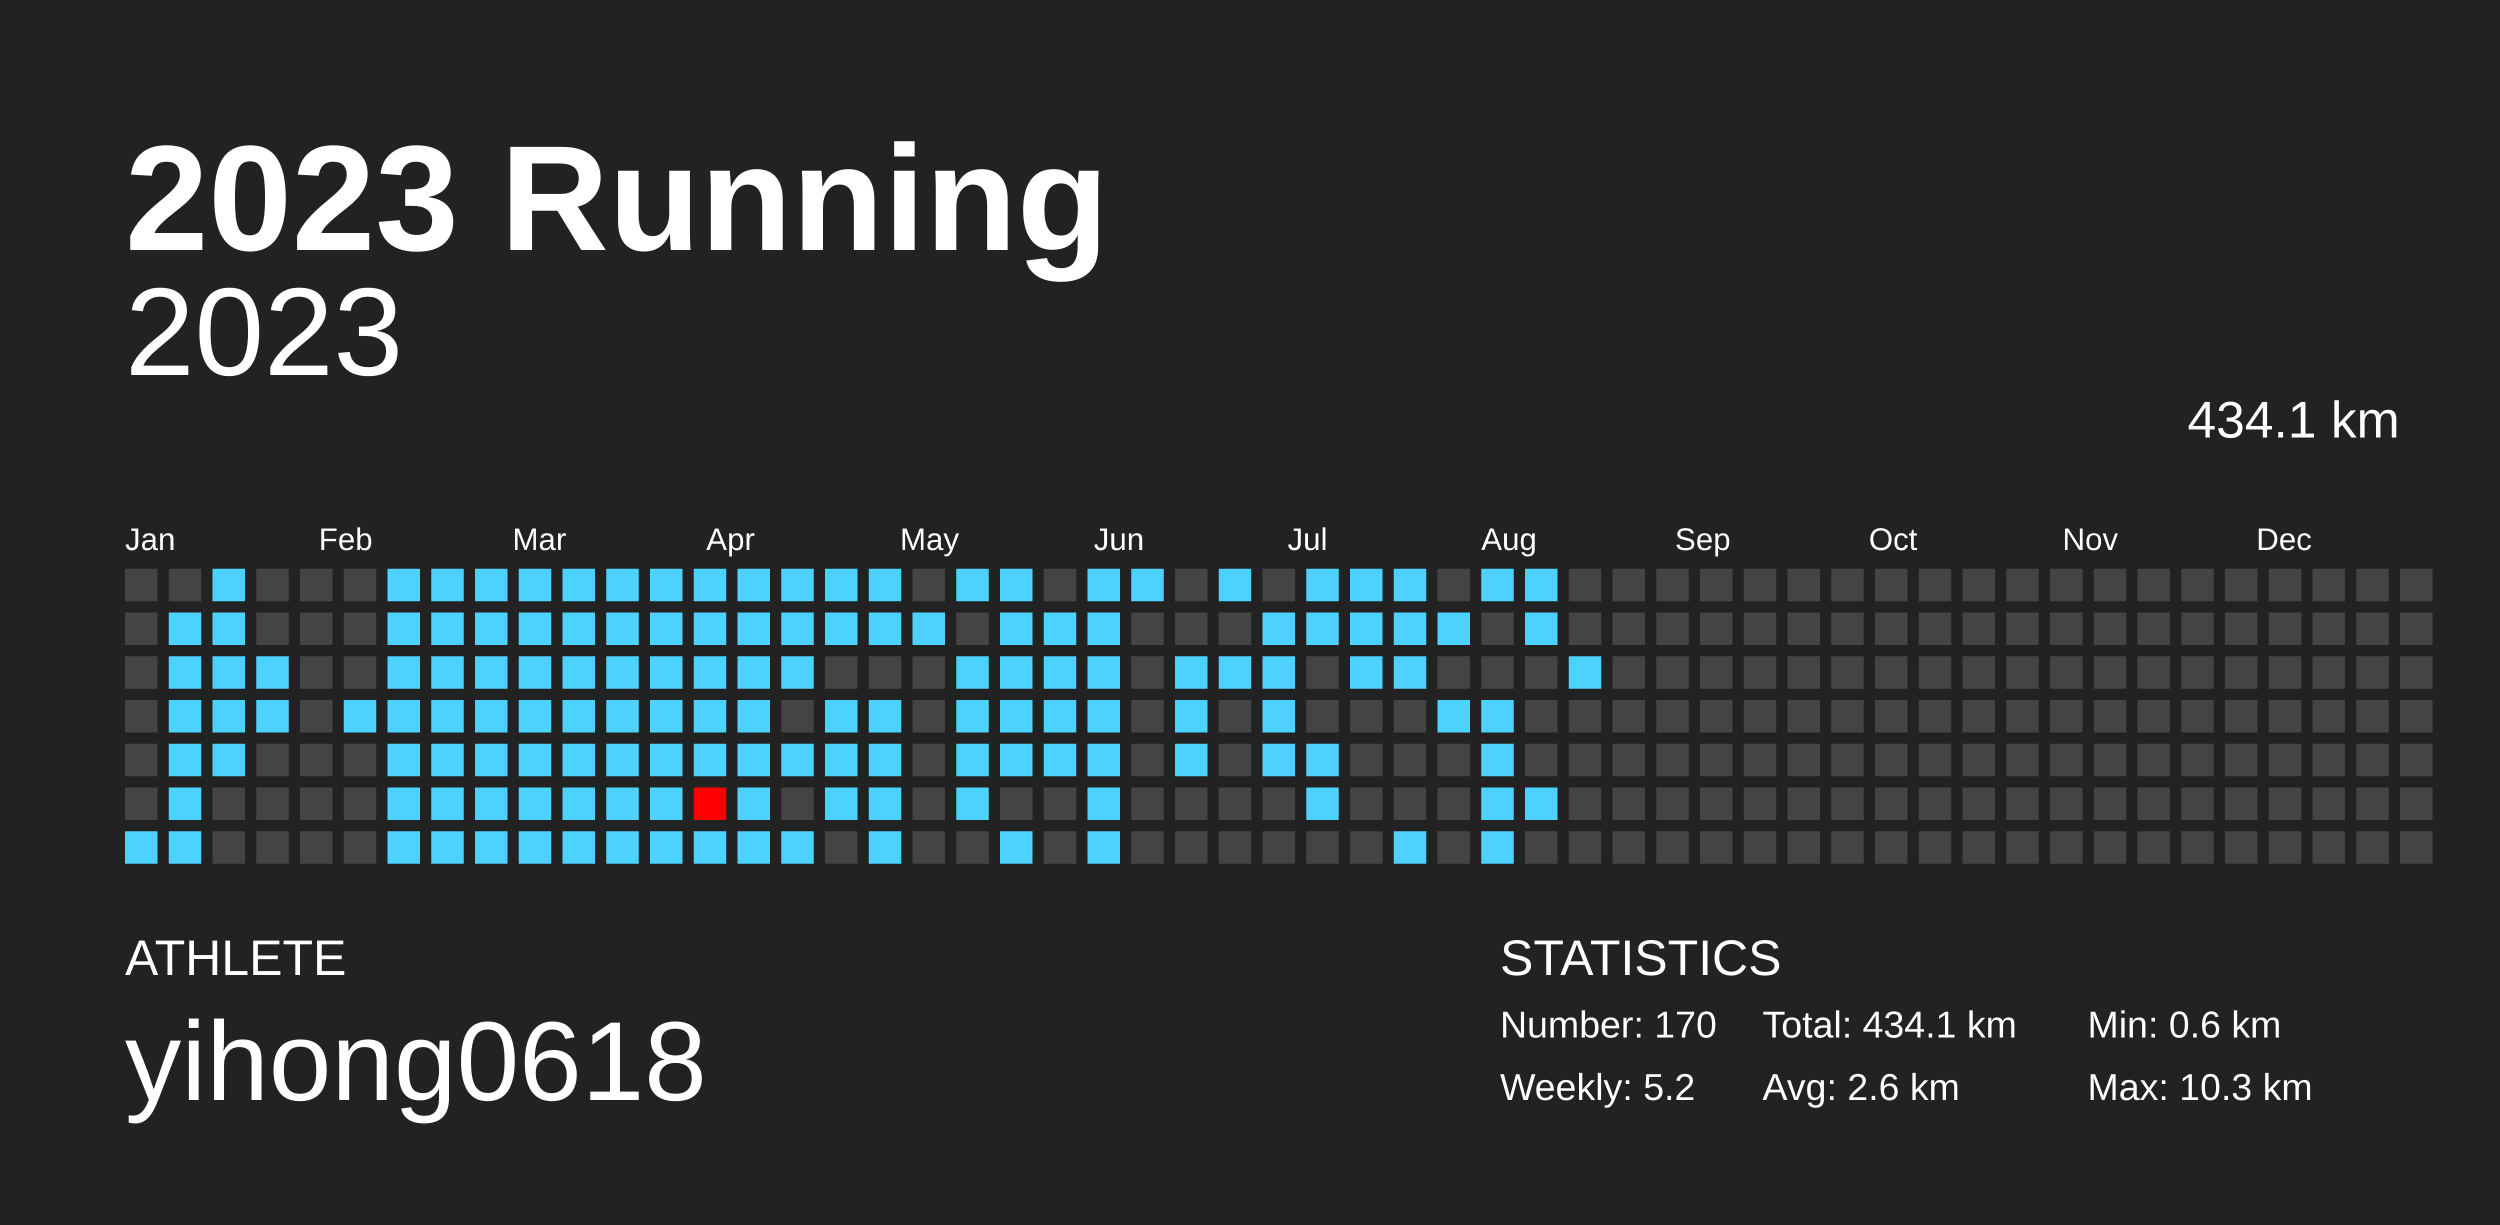
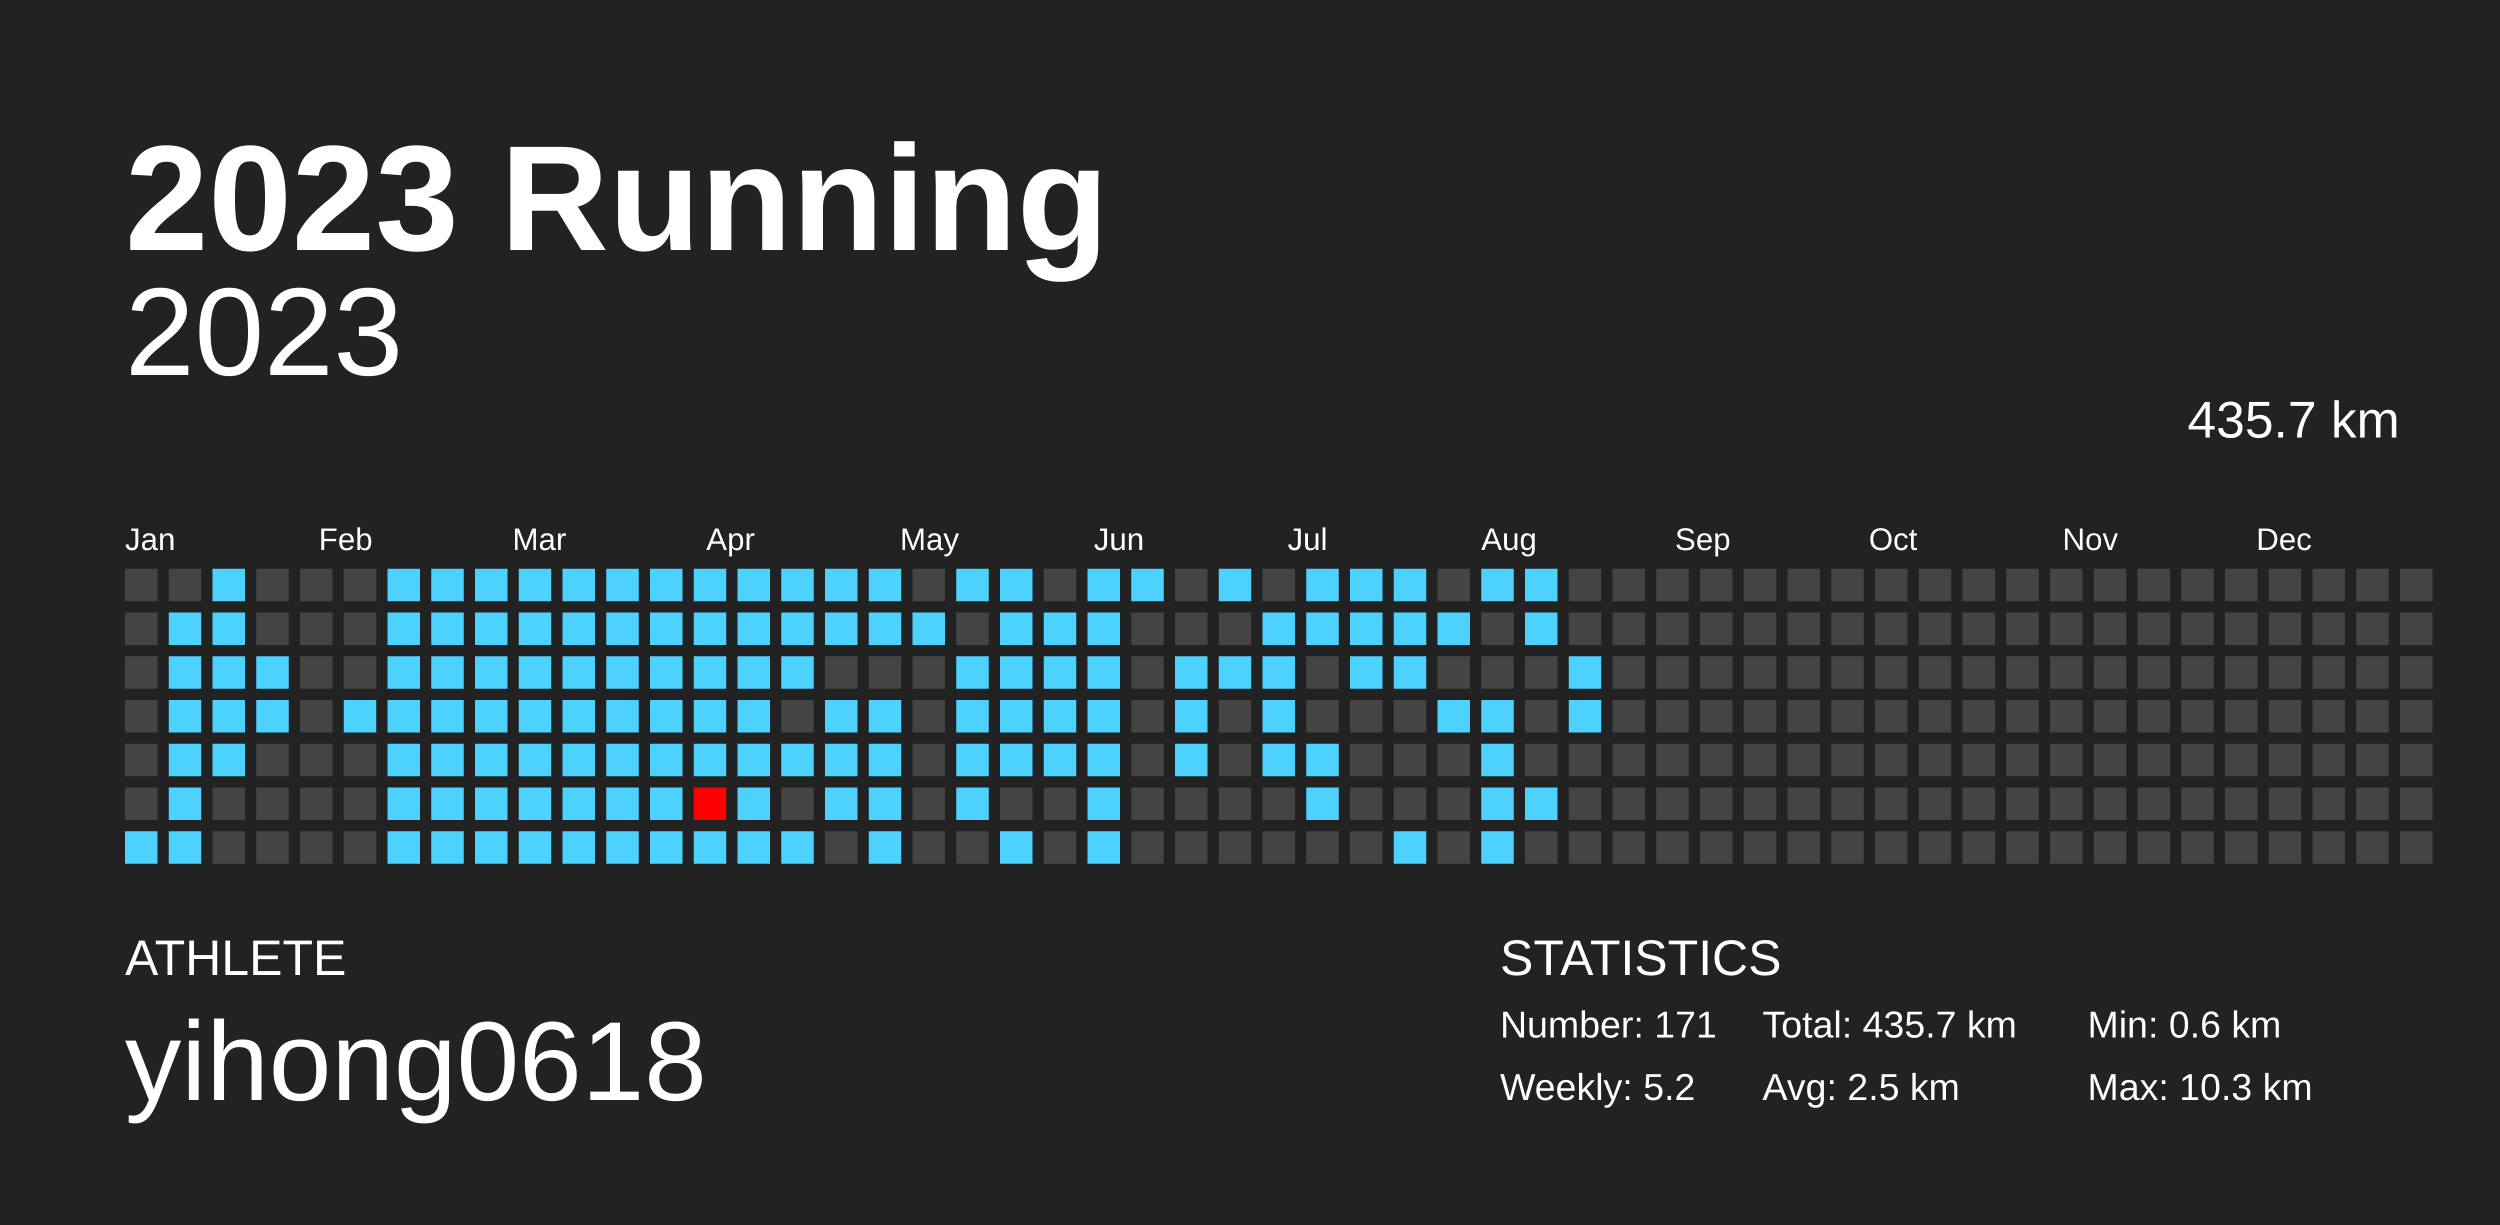
<svg xmlns="http://www.w3.org/2000/svg" baseProfile="full" height="98mm" version="1.1" viewBox="0,0,200,98" width="200mm">
  <defs />
  <rect fill="#222222" height="98" width="200" x="0" y="0" />
  <text fill="#FFFFFF" style="font-size:12px; font-family:Arial; font-weight:bold;" x="10" y="20">2023 Running</text>
  <text fill="#FFFFFF" style="font-size:4px; font-family:Arial" x="10" y="78">ATHLETE</text>
  <text fill="#FFFFFF" style="font-size:9px; font-family:Arial" x="10" y="88">yihong0618</text>
  <text fill="#FFFFFF" style="font-size:4px; font-family:Arial" x="120" y="78">STATISTICS</text>
-   <text fill="#FFFFFF" style="font-size:3px; font-family:Arial" x="120" y="83">Number: 170</text>
+   <text fill="#FFFFFF" style="font-size:3px; font-family:Arial" x="120" y="83">Number: 171</text>
  <text fill="#FFFFFF" style="font-size:3px; font-family:Arial" x="120" y="88">Weekly: 5.2</text>
-   <text fill="#FFFFFF" style="font-size:3px; font-family:Arial" x="141" y="83">Total: 434.1 km</text>
-   <text fill="#FFFFFF" style="font-size:3px; font-family:Arial" x="141" y="88">Avg: 2.6 km</text>
+   <text fill="#FFFFFF" style="font-size:3px; font-family:Arial" x="141" y="83">Total: 435.7 km</text>
+   <text fill="#FFFFFF" style="font-size:3px; font-family:Arial" x="141" y="88">Avg: 2.5 km</text>
  <text fill="#FFFFFF" style="font-size:3px; font-family:Arial" x="167" y="83">Min: 0.6 km</text>
  <text fill="#FFFFFF" style="font-size:3px; font-family:Arial" x="167" y="88">Max: 10.3 km</text>
  <text alignment-baseline="hanging" fill="#FFFFFF" style="font-size:10.0px; font-family:Arial;" x="10" y="30">2023</text>
-   <text alignment-baseline="hanging" fill="#FFFFFF" style="font-size:4.125px; font-family:Arial;" x="175" y="35">434.1 km</text>
+   <text alignment-baseline="hanging" fill="#FFFFFF" style="font-size:4.125px; font-family:Arial;" x="175" y="35">435.7 km</text>
  <text fill="#FFFFFF" style="font-size:2.5px; font-family:Arial" x="10.0" y="44">Jan</text>
  <text fill="#FFFFFF" style="font-size:2.5px; font-family:Arial" x="25.5" y="44">Feb</text>
  <text fill="#FFFFFF" style="font-size:2.5px; font-family:Arial" x="41.0" y="44">Mar</text>
  <text fill="#FFFFFF" style="font-size:2.5px; font-family:Arial" x="56.5" y="44">Apr</text>
  <text fill="#FFFFFF" style="font-size:2.5px; font-family:Arial" x="72.0" y="44">May</text>
  <text fill="#FFFFFF" style="font-size:2.5px; font-family:Arial" x="87.5" y="44">Jun</text>
  <text fill="#FFFFFF" style="font-size:2.5px; font-family:Arial" x="103.0" y="44">Jul</text>
  <text fill="#FFFFFF" style="font-size:2.5px; font-family:Arial" x="118.5" y="44">Aug</text>
  <text fill="#FFFFFF" style="font-size:2.5px; font-family:Arial" x="134.0" y="44">Sep</text>
  <text fill="#FFFFFF" style="font-size:2.5px; font-family:Arial" x="149.5" y="44">Oct</text>
  <text fill="#FFFFFF" style="font-size:2.5px; font-family:Arial" x="165.0" y="44">Nov</text>
  <text fill="#FFFFFF" style="font-size:2.5px; font-family:Arial" x="180.5" y="44">Dec</text>
  <rect fill="#444444" height="2.6" width="2.6" x="10.0" y="45.5" />
  <rect fill="#444444" height="2.6" width="2.6" x="10.0" y="49.0" />
  <rect fill="#444444" height="2.6" width="2.6" x="10.0" y="52.5" />
  <rect fill="#444444" height="2.6" width="2.6" x="10.0" y="56.0" />
  <rect fill="#444444" height="2.6" width="2.6" x="10.0" y="59.5" />
  <rect fill="#444444" height="2.6" width="2.6" x="10.0" y="63.0" />
  <rect fill="#4dd2ff" height="2.6" width="2.6" x="10.0" y="66.5" />
  <rect fill="#444444" height="2.6" width="2.6" x="13.5" y="45.5" />
  <rect fill="#4dd2ff" height="2.6" width="2.6" x="13.5" y="49.0" />
  <rect fill="#4dd2ff" height="2.6" width="2.6" x="13.5" y="52.5" />
  <rect fill="#4dd2ff" height="2.6" width="2.6" x="13.5" y="56.0" />
  <rect fill="#4dd2ff" height="2.6" width="2.6" x="13.5" y="59.5" />
  <rect fill="#4dd2ff" height="2.6" width="2.6" x="13.5" y="63.0" />
  <rect fill="#4dd2ff" height="2.6" width="2.6" x="13.5" y="66.5" />
  <rect fill="#4dd2ff" height="2.6" width="2.6" x="17.0" y="45.5" />
  <rect fill="#4dd2ff" height="2.6" width="2.6" x="17.0" y="49.0" />
  <rect fill="#4dd2ff" height="2.6" width="2.6" x="17.0" y="52.5" />
  <rect fill="#4dd2ff" height="2.6" width="2.6" x="17.0" y="56.0" />
  <rect fill="#4dd2ff" height="2.6" width="2.6" x="17.0" y="59.5" />
  <rect fill="#444444" height="2.6" width="2.6" x="17.0" y="63.0" />
  <rect fill="#444444" height="2.6" width="2.6" x="17.0" y="66.5" />
  <rect fill="#444444" height="2.6" width="2.6" x="20.5" y="45.5" />
  <rect fill="#444444" height="2.6" width="2.6" x="20.5" y="49.0" />
  <rect fill="#4dd2ff" height="2.6" width="2.6" x="20.5" y="52.5" />
  <rect fill="#4dd2ff" height="2.6" width="2.6" x="20.5" y="56.0" />
  <rect fill="#444444" height="2.6" width="2.6" x="20.5" y="59.5" />
  <rect fill="#444444" height="2.6" width="2.6" x="20.5" y="63.0" />
  <rect fill="#444444" height="2.6" width="2.6" x="20.5" y="66.5" />
  <rect fill="#444444" height="2.6" width="2.6" x="24.0" y="45.5" />
  <rect fill="#444444" height="2.6" width="2.6" x="24.0" y="49.0" />
  <rect fill="#444444" height="2.6" width="2.6" x="24.0" y="52.5" />
  <rect fill="#444444" height="2.6" width="2.6" x="24.0" y="56.0" />
  <rect fill="#444444" height="2.6" width="2.6" x="24.0" y="59.5" />
  <rect fill="#444444" height="2.6" width="2.6" x="24.0" y="63.0" />
  <rect fill="#444444" height="2.6" width="2.6" x="24.0" y="66.5" />
  <rect fill="#444444" height="2.6" width="2.6" x="27.5" y="45.5" />
  <rect fill="#444444" height="2.6" width="2.6" x="27.5" y="49.0" />
  <rect fill="#444444" height="2.6" width="2.6" x="27.5" y="52.5" />
  <rect fill="#4dd2ff" height="2.6" width="2.6" x="27.5" y="56.0" />
  <rect fill="#444444" height="2.6" width="2.6" x="27.5" y="59.5" />
  <rect fill="#444444" height="2.6" width="2.6" x="27.5" y="63.0" />
  <rect fill="#444444" height="2.6" width="2.6" x="27.5" y="66.5" />
  <rect fill="#4dd2ff" height="2.6" width="2.6" x="31.0" y="45.5" />
  <rect fill="#4dd2ff" height="2.6" width="2.6" x="31.0" y="49.0" />
  <rect fill="#4dd2ff" height="2.6" width="2.6" x="31.0" y="52.5" />
  <rect fill="#4dd2ff" height="2.6" width="2.6" x="31.0" y="56.0" />
  <rect fill="#4dd2ff" height="2.6" width="2.6" x="31.0" y="59.5" />
  <rect fill="#4dd2ff" height="2.6" width="2.6" x="31.0" y="63.0" />
  <rect fill="#4dd2ff" height="2.6" width="2.6" x="31.0" y="66.5" />
  <rect fill="#4dd2ff" height="2.6" width="2.6" x="34.5" y="45.5" />
  <rect fill="#4dd2ff" height="2.6" width="2.6" x="34.5" y="49.0" />
  <rect fill="#4dd2ff" height="2.6" width="2.6" x="34.5" y="52.5" />
  <rect fill="#4dd2ff" height="2.6" width="2.6" x="34.5" y="56.0" />
  <rect fill="#4dd2ff" height="2.6" width="2.6" x="34.5" y="59.5" />
  <rect fill="#4dd2ff" height="2.6" width="2.6" x="34.5" y="63.0" />
  <rect fill="#4dd2ff" height="2.6" width="2.6" x="34.5" y="66.5" />
  <rect fill="#4dd2ff" height="2.6" width="2.6" x="38.0" y="45.5" />
  <rect fill="#4dd2ff" height="2.6" width="2.6" x="38.0" y="49.0" />
  <rect fill="#4dd2ff" height="2.6" width="2.6" x="38.0" y="52.5" />
  <rect fill="#4dd2ff" height="2.6" width="2.6" x="38.0" y="56.0" />
  <rect fill="#4dd2ff" height="2.6" width="2.6" x="38.0" y="59.5" />
  <rect fill="#4dd2ff" height="2.6" width="2.6" x="38.0" y="63.0" />
  <rect fill="#4dd2ff" height="2.6" width="2.6" x="38.0" y="66.5" />
  <rect fill="#4dd2ff" height="2.6" width="2.6" x="41.5" y="45.5" />
  <rect fill="#4dd2ff" height="2.6" width="2.6" x="41.5" y="49.0" />
  <rect fill="#4dd2ff" height="2.6" width="2.6" x="41.5" y="52.5" />
  <rect fill="#4dd2ff" height="2.6" width="2.6" x="41.5" y="56.0" />
  <rect fill="#4dd2ff" height="2.6" width="2.6" x="41.5" y="59.5" />
  <rect fill="#4dd2ff" height="2.6" width="2.6" x="41.5" y="63.0" />
  <rect fill="#4dd2ff" height="2.6" width="2.6" x="41.5" y="66.5" />
  <rect fill="#4dd2ff" height="2.6" width="2.6" x="45.0" y="45.5" />
  <rect fill="#4dd2ff" height="2.6" width="2.6" x="45.0" y="49.0" />
  <rect fill="#4dd2ff" height="2.6" width="2.6" x="45.0" y="52.5" />
  <rect fill="#4dd2ff" height="2.6" width="2.6" x="45.0" y="56.0" />
  <rect fill="#4dd2ff" height="2.6" width="2.6" x="45.0" y="59.5" />
  <rect fill="#4dd2ff" height="2.6" width="2.6" x="45.0" y="63.0" />
  <rect fill="#4dd2ff" height="2.6" width="2.6" x="45.0" y="66.5" />
  <rect fill="#4dd2ff" height="2.6" width="2.6" x="48.5" y="45.5" />
  <rect fill="#4dd2ff" height="2.6" width="2.6" x="48.5" y="49.0" />
  <rect fill="#4dd2ff" height="2.6" width="2.6" x="48.5" y="52.5" />
  <rect fill="#4dd2ff" height="2.6" width="2.6" x="48.5" y="56.0" />
  <rect fill="#4dd2ff" height="2.6" width="2.6" x="48.5" y="59.5" />
  <rect fill="#4dd2ff" height="2.6" width="2.6" x="48.5" y="63.0" />
  <rect fill="#4dd2ff" height="2.6" width="2.6" x="48.5" y="66.5" />
  <rect fill="#4dd2ff" height="2.6" width="2.6" x="52.0" y="45.5" />
  <rect fill="#4dd2ff" height="2.6" width="2.6" x="52.0" y="49.0" />
  <rect fill="#4dd2ff" height="2.6" width="2.6" x="52.0" y="52.5" />
  <rect fill="#4dd2ff" height="2.6" width="2.6" x="52.0" y="56.0" />
  <rect fill="#4dd2ff" height="2.6" width="2.6" x="52.0" y="59.5" />
  <rect fill="#4dd2ff" height="2.6" width="2.6" x="52.0" y="63.0" />
  <rect fill="#4dd2ff" height="2.6" width="2.6" x="52.0" y="66.5" />
  <rect fill="#4dd2ff" height="2.6" width="2.6" x="55.5" y="45.5" />
  <rect fill="#4dd2ff" height="2.6" width="2.6" x="55.5" y="49.0" />
  <rect fill="#4dd2ff" height="2.6" width="2.6" x="55.5" y="52.5" />
  <rect fill="#4dd2ff" height="2.6" width="2.6" x="55.5" y="56.0" />
  <rect fill="#4dd2ff" height="2.6" width="2.6" x="55.5" y="59.5" />
  <rect fill="#ff0000" height="2.6" width="2.6" x="55.5" y="63.0" />
  <rect fill="#4dd2ff" height="2.6" width="2.6" x="55.5" y="66.5" />
  <rect fill="#4dd2ff" height="2.6" width="2.6" x="59.0" y="45.5" />
  <rect fill="#4dd2ff" height="2.6" width="2.6" x="59.0" y="49.0" />
  <rect fill="#4dd2ff" height="2.6" width="2.6" x="59.0" y="52.5" />
  <rect fill="#4dd2ff" height="2.6" width="2.6" x="59.0" y="56.0" />
  <rect fill="#4dd2ff" height="2.6" width="2.6" x="59.0" y="59.5" />
  <rect fill="#4dd2ff" height="2.6" width="2.6" x="59.0" y="63.0" />
  <rect fill="#4dd2ff" height="2.6" width="2.6" x="59.0" y="66.5" />
  <rect fill="#4dd2ff" height="2.6" width="2.6" x="62.5" y="45.5" />
  <rect fill="#4dd2ff" height="2.6" width="2.6" x="62.5" y="49.0" />
  <rect fill="#4dd2ff" height="2.6" width="2.6" x="62.5" y="52.5" />
  <rect fill="#444444" height="2.6" width="2.6" x="62.5" y="56.0" />
  <rect fill="#4dd2ff" height="2.6" width="2.6" x="62.5" y="59.5" />
  <rect fill="#444444" height="2.6" width="2.6" x="62.5" y="63.0" />
  <rect fill="#4dd2ff" height="2.6" width="2.6" x="62.5" y="66.5" />
  <rect fill="#4dd2ff" height="2.6" width="2.6" x="66.0" y="45.5" />
  <rect fill="#4dd2ff" height="2.6" width="2.6" x="66.0" y="49.0" />
  <rect fill="#444444" height="2.6" width="2.6" x="66.0" y="52.5" />
  <rect fill="#4dd2ff" height="2.6" width="2.6" x="66.0" y="56.0" />
  <rect fill="#4dd2ff" height="2.6" width="2.6" x="66.0" y="59.5" />
  <rect fill="#4dd2ff" height="2.6" width="2.6" x="66.0" y="63.0" />
  <rect fill="#444444" height="2.6" width="2.6" x="66.0" y="66.5" />
  <rect fill="#4dd2ff" height="2.6" width="2.6" x="69.5" y="45.5" />
  <rect fill="#4dd2ff" height="2.6" width="2.6" x="69.5" y="49.0" />
  <rect fill="#444444" height="2.6" width="2.6" x="69.5" y="52.5" />
  <rect fill="#4dd2ff" height="2.6" width="2.6" x="69.5" y="56.0" />
  <rect fill="#4dd2ff" height="2.6" width="2.6" x="69.5" y="59.5" />
  <rect fill="#4dd2ff" height="2.6" width="2.6" x="69.5" y="63.0" />
  <rect fill="#4dd2ff" height="2.6" width="2.6" x="69.5" y="66.5" />
  <rect fill="#444444" height="2.6" width="2.6" x="73.0" y="45.5" />
  <rect fill="#4dd2ff" height="2.6" width="2.6" x="73.0" y="49.0" />
  <rect fill="#444444" height="2.6" width="2.6" x="73.0" y="52.5" />
  <rect fill="#444444" height="2.6" width="2.6" x="73.0" y="56.0" />
  <rect fill="#444444" height="2.6" width="2.6" x="73.0" y="59.5" />
  <rect fill="#444444" height="2.6" width="2.6" x="73.0" y="63.0" />
  <rect fill="#444444" height="2.6" width="2.6" x="73.0" y="66.5" />
  <rect fill="#4dd2ff" height="2.6" width="2.6" x="76.5" y="45.5" />
  <rect fill="#444444" height="2.6" width="2.6" x="76.5" y="49.0" />
  <rect fill="#4dd2ff" height="2.6" width="2.6" x="76.5" y="52.5" />
  <rect fill="#4dd2ff" height="2.6" width="2.6" x="76.5" y="56.0" />
  <rect fill="#4dd2ff" height="2.6" width="2.6" x="76.5" y="59.5" />
  <rect fill="#4dd2ff" height="2.6" width="2.6" x="76.5" y="63.0" />
  <rect fill="#444444" height="2.6" width="2.6" x="76.5" y="66.5" />
  <rect fill="#4dd2ff" height="2.6" width="2.6" x="80.0" y="45.5" />
  <rect fill="#4dd2ff" height="2.6" width="2.6" x="80.0" y="49.0" />
  <rect fill="#4dd2ff" height="2.6" width="2.6" x="80.0" y="52.5" />
  <rect fill="#4dd2ff" height="2.6" width="2.6" x="80.0" y="56.0" />
  <rect fill="#4dd2ff" height="2.6" width="2.6" x="80.0" y="59.5" />
  <rect fill="#444444" height="2.6" width="2.6" x="80.0" y="63.0" />
  <rect fill="#4dd2ff" height="2.6" width="2.6" x="80.0" y="66.5" />
  <rect fill="#444444" height="2.6" width="2.6" x="83.5" y="45.5" />
  <rect fill="#4dd2ff" height="2.6" width="2.6" x="83.5" y="49.0" />
  <rect fill="#4dd2ff" height="2.6" width="2.6" x="83.5" y="52.5" />
  <rect fill="#4dd2ff" height="2.6" width="2.6" x="83.5" y="56.0" />
  <rect fill="#4dd2ff" height="2.6" width="2.6" x="83.5" y="59.5" />
  <rect fill="#444444" height="2.6" width="2.6" x="83.5" y="63.0" />
  <rect fill="#444444" height="2.6" width="2.6" x="83.5" y="66.5" />
  <rect fill="#4dd2ff" height="2.6" width="2.6" x="87.0" y="45.5" />
  <rect fill="#4dd2ff" height="2.6" width="2.6" x="87.0" y="49.0" />
  <rect fill="#4dd2ff" height="2.6" width="2.6" x="87.0" y="52.5" />
  <rect fill="#4dd2ff" height="2.6" width="2.6" x="87.0" y="56.0" />
  <rect fill="#4dd2ff" height="2.6" width="2.6" x="87.0" y="59.5" />
  <rect fill="#4dd2ff" height="2.6" width="2.6" x="87.0" y="63.0" />
  <rect fill="#4dd2ff" height="2.6" width="2.6" x="87.0" y="66.5" />
  <rect fill="#4dd2ff" height="2.6" width="2.6" x="90.5" y="45.5" />
  <rect fill="#444444" height="2.6" width="2.6" x="90.5" y="49.0" />
  <rect fill="#444444" height="2.6" width="2.6" x="90.5" y="52.5" />
  <rect fill="#444444" height="2.6" width="2.6" x="90.5" y="56.0" />
  <rect fill="#444444" height="2.6" width="2.6" x="90.5" y="59.5" />
  <rect fill="#444444" height="2.6" width="2.6" x="90.5" y="63.0" />
  <rect fill="#444444" height="2.6" width="2.6" x="90.5" y="66.5" />
  <rect fill="#444444" height="2.6" width="2.6" x="94.0" y="45.5" />
  <rect fill="#444444" height="2.6" width="2.6" x="94.0" y="49.0" />
  <rect fill="#4dd2ff" height="2.6" width="2.6" x="94.0" y="52.5" />
  <rect fill="#4dd2ff" height="2.6" width="2.6" x="94.0" y="56.0" />
  <rect fill="#4dd2ff" height="2.6" width="2.6" x="94.0" y="59.5" />
  <rect fill="#444444" height="2.6" width="2.6" x="94.0" y="63.0" />
  <rect fill="#444444" height="2.6" width="2.6" x="94.0" y="66.5" />
  <rect fill="#4dd2ff" height="2.6" width="2.6" x="97.5" y="45.5" />
  <rect fill="#444444" height="2.6" width="2.6" x="97.5" y="49.0" />
  <rect fill="#4dd2ff" height="2.6" width="2.6" x="97.5" y="52.5" />
  <rect fill="#444444" height="2.6" width="2.6" x="97.5" y="56.0" />
  <rect fill="#444444" height="2.6" width="2.6" x="97.5" y="59.5" />
  <rect fill="#444444" height="2.6" width="2.6" x="97.5" y="63.0" />
  <rect fill="#444444" height="2.6" width="2.6" x="97.5" y="66.5" />
  <rect fill="#444444" height="2.6" width="2.6" x="101.0" y="45.5" />
  <rect fill="#4dd2ff" height="2.6" width="2.6" x="101.0" y="49.0" />
  <rect fill="#4dd2ff" height="2.6" width="2.6" x="101.0" y="52.5" />
  <rect fill="#4dd2ff" height="2.6" width="2.6" x="101.0" y="56.0" />
  <rect fill="#4dd2ff" height="2.6" width="2.6" x="101.0" y="59.5" />
  <rect fill="#444444" height="2.6" width="2.6" x="101.0" y="63.0" />
  <rect fill="#444444" height="2.6" width="2.6" x="101.0" y="66.5" />
  <rect fill="#4dd2ff" height="2.6" width="2.6" x="104.5" y="45.5" />
  <rect fill="#4dd2ff" height="2.6" width="2.6" x="104.5" y="49.0" />
  <rect fill="#444444" height="2.6" width="2.6" x="104.5" y="52.5" />
  <rect fill="#444444" height="2.6" width="2.6" x="104.5" y="56.0" />
  <rect fill="#4dd2ff" height="2.6" width="2.6" x="104.5" y="59.5" />
  <rect fill="#4dd2ff" height="2.6" width="2.6" x="104.5" y="63.0" />
  <rect fill="#444444" height="2.6" width="2.6" x="104.5" y="66.5" />
  <rect fill="#4dd2ff" height="2.6" width="2.6" x="108.0" y="45.5" />
  <rect fill="#4dd2ff" height="2.6" width="2.6" x="108.0" y="49.0" />
  <rect fill="#4dd2ff" height="2.6" width="2.6" x="108.0" y="52.5" />
  <rect fill="#444444" height="2.6" width="2.6" x="108.0" y="56.0" />
  <rect fill="#444444" height="2.6" width="2.6" x="108.0" y="59.5" />
  <rect fill="#444444" height="2.6" width="2.6" x="108.0" y="63.0" />
  <rect fill="#444444" height="2.6" width="2.6" x="108.0" y="66.5" />
  <rect fill="#4dd2ff" height="2.6" width="2.6" x="111.5" y="45.5" />
  <rect fill="#4dd2ff" height="2.6" width="2.6" x="111.5" y="49.0" />
  <rect fill="#4dd2ff" height="2.6" width="2.6" x="111.5" y="52.5" />
  <rect fill="#444444" height="2.6" width="2.6" x="111.5" y="56.0" />
  <rect fill="#444444" height="2.6" width="2.6" x="111.5" y="59.5" />
  <rect fill="#444444" height="2.6" width="2.6" x="111.5" y="63.0" />
  <rect fill="#4dd2ff" height="2.6" width="2.6" x="111.5" y="66.5" />
  <rect fill="#444444" height="2.6" width="2.6" x="115.0" y="45.5" />
  <rect fill="#4dd2ff" height="2.6" width="2.6" x="115.0" y="49.0" />
  <rect fill="#444444" height="2.6" width="2.6" x="115.0" y="52.5" />
  <rect fill="#4dd2ff" height="2.6" width="2.6" x="115.0" y="56.0" />
  <rect fill="#444444" height="2.6" width="2.6" x="115.0" y="59.5" />
  <rect fill="#444444" height="2.6" width="2.6" x="115.0" y="63.0" />
  <rect fill="#444444" height="2.6" width="2.6" x="115.0" y="66.5" />
  <rect fill="#4dd2ff" height="2.6" width="2.6" x="118.5" y="45.5" />
  <rect fill="#444444" height="2.6" width="2.6" x="118.5" y="49.0" />
  <rect fill="#444444" height="2.6" width="2.6" x="118.5" y="52.5" />
  <rect fill="#4dd2ff" height="2.6" width="2.6" x="118.5" y="56.0" />
  <rect fill="#4dd2ff" height="2.6" width="2.6" x="118.5" y="59.5" />
  <rect fill="#4dd2ff" height="2.6" width="2.6" x="118.5" y="63.0" />
  <rect fill="#4dd2ff" height="2.6" width="2.6" x="118.5" y="66.5" />
  <rect fill="#4dd2ff" height="2.6" width="2.6" x="122.0" y="45.5" />
  <rect fill="#4dd2ff" height="2.6" width="2.6" x="122.0" y="49.0" />
  <rect fill="#444444" height="2.6" width="2.6" x="122.0" y="52.5" />
  <rect fill="#444444" height="2.6" width="2.6" x="122.0" y="56.0" />
  <rect fill="#444444" height="2.6" width="2.6" x="122.0" y="59.5" />
  <rect fill="#4dd2ff" height="2.6" width="2.6" x="122.0" y="63.0" />
  <rect fill="#444444" height="2.6" width="2.6" x="122.0" y="66.5" />
  <rect fill="#444444" height="2.6" width="2.6" x="125.5" y="45.5" />
  <rect fill="#444444" height="2.6" width="2.6" x="125.5" y="49.0" />
  <rect fill="#4dd2ff" height="2.6" width="2.6" x="125.5" y="52.5" />
-   <rect fill="#444444" height="2.6" width="2.6" x="125.5" y="56.0" />
+   <rect fill="#4dd2ff" height="2.6" width="2.6" x="125.5" y="56.0" />
  <rect fill="#444444" height="2.6" width="2.6" x="125.5" y="59.5" />
  <rect fill="#444444" height="2.6" width="2.6" x="125.5" y="63.0" />
  <rect fill="#444444" height="2.6" width="2.6" x="125.5" y="66.5" />
  <rect fill="#444444" height="2.6" width="2.6" x="129.0" y="45.5" />
  <rect fill="#444444" height="2.6" width="2.6" x="129.0" y="49.0" />
  <rect fill="#444444" height="2.6" width="2.6" x="129.0" y="52.5" />
  <rect fill="#444444" height="2.6" width="2.6" x="129.0" y="56.0" />
  <rect fill="#444444" height="2.6" width="2.6" x="129.0" y="59.5" />
  <rect fill="#444444" height="2.6" width="2.6" x="129.0" y="63.0" />
  <rect fill="#444444" height="2.6" width="2.6" x="129.0" y="66.5" />
  <rect fill="#444444" height="2.6" width="2.6" x="132.5" y="45.5" />
  <rect fill="#444444" height="2.6" width="2.6" x="132.5" y="49.0" />
  <rect fill="#444444" height="2.6" width="2.6" x="132.5" y="52.5" />
  <rect fill="#444444" height="2.6" width="2.6" x="132.5" y="56.0" />
  <rect fill="#444444" height="2.6" width="2.6" x="132.5" y="59.5" />
  <rect fill="#444444" height="2.6" width="2.6" x="132.5" y="63.0" />
  <rect fill="#444444" height="2.6" width="2.6" x="132.5" y="66.5" />
  <rect fill="#444444" height="2.6" width="2.6" x="136.0" y="45.5" />
  <rect fill="#444444" height="2.6" width="2.6" x="136.0" y="49.0" />
  <rect fill="#444444" height="2.6" width="2.6" x="136.0" y="52.5" />
  <rect fill="#444444" height="2.6" width="2.6" x="136.0" y="56.0" />
  <rect fill="#444444" height="2.6" width="2.6" x="136.0" y="59.5" />
  <rect fill="#444444" height="2.6" width="2.6" x="136.0" y="63.0" />
  <rect fill="#444444" height="2.6" width="2.6" x="136.0" y="66.5" />
  <rect fill="#444444" height="2.6" width="2.6" x="139.5" y="45.5" />
  <rect fill="#444444" height="2.6" width="2.6" x="139.5" y="49.0" />
  <rect fill="#444444" height="2.6" width="2.6" x="139.5" y="52.5" />
  <rect fill="#444444" height="2.6" width="2.6" x="139.5" y="56.0" />
  <rect fill="#444444" height="2.6" width="2.6" x="139.5" y="59.5" />
  <rect fill="#444444" height="2.6" width="2.6" x="139.5" y="63.0" />
  <rect fill="#444444" height="2.6" width="2.6" x="139.5" y="66.5" />
  <rect fill="#444444" height="2.6" width="2.6" x="143.0" y="45.5" />
  <rect fill="#444444" height="2.6" width="2.6" x="143.0" y="49.0" />
  <rect fill="#444444" height="2.6" width="2.6" x="143.0" y="52.5" />
  <rect fill="#444444" height="2.6" width="2.6" x="143.0" y="56.0" />
  <rect fill="#444444" height="2.6" width="2.6" x="143.0" y="59.5" />
  <rect fill="#444444" height="2.6" width="2.6" x="143.0" y="63.0" />
  <rect fill="#444444" height="2.6" width="2.6" x="143.0" y="66.5" />
  <rect fill="#444444" height="2.6" width="2.6" x="146.5" y="45.5" />
  <rect fill="#444444" height="2.6" width="2.6" x="146.5" y="49.0" />
  <rect fill="#444444" height="2.6" width="2.6" x="146.5" y="52.5" />
  <rect fill="#444444" height="2.6" width="2.6" x="146.5" y="56.0" />
  <rect fill="#444444" height="2.6" width="2.6" x="146.5" y="59.5" />
  <rect fill="#444444" height="2.6" width="2.6" x="146.5" y="63.0" />
  <rect fill="#444444" height="2.6" width="2.6" x="146.5" y="66.5" />
  <rect fill="#444444" height="2.6" width="2.6" x="150.0" y="45.5" />
  <rect fill="#444444" height="2.6" width="2.6" x="150.0" y="49.0" />
  <rect fill="#444444" height="2.6" width="2.6" x="150.0" y="52.5" />
  <rect fill="#444444" height="2.6" width="2.6" x="150.0" y="56.0" />
  <rect fill="#444444" height="2.6" width="2.6" x="150.0" y="59.5" />
  <rect fill="#444444" height="2.6" width="2.6" x="150.0" y="63.0" />
  <rect fill="#444444" height="2.6" width="2.6" x="150.0" y="66.5" />
  <rect fill="#444444" height="2.6" width="2.6" x="153.5" y="45.5" />
  <rect fill="#444444" height="2.6" width="2.6" x="153.5" y="49.0" />
  <rect fill="#444444" height="2.6" width="2.6" x="153.5" y="52.5" />
  <rect fill="#444444" height="2.6" width="2.6" x="153.5" y="56.0" />
  <rect fill="#444444" height="2.6" width="2.6" x="153.5" y="59.5" />
  <rect fill="#444444" height="2.6" width="2.6" x="153.5" y="63.0" />
  <rect fill="#444444" height="2.6" width="2.6" x="153.5" y="66.5" />
  <rect fill="#444444" height="2.6" width="2.6" x="157.0" y="45.5" />
  <rect fill="#444444" height="2.6" width="2.6" x="157.0" y="49.0" />
  <rect fill="#444444" height="2.6" width="2.6" x="157.0" y="52.5" />
  <rect fill="#444444" height="2.6" width="2.6" x="157.0" y="56.0" />
  <rect fill="#444444" height="2.6" width="2.6" x="157.0" y="59.5" />
  <rect fill="#444444" height="2.6" width="2.6" x="157.0" y="63.0" />
  <rect fill="#444444" height="2.6" width="2.6" x="157.0" y="66.5" />
  <rect fill="#444444" height="2.6" width="2.6" x="160.5" y="45.5" />
  <rect fill="#444444" height="2.6" width="2.6" x="160.5" y="49.0" />
  <rect fill="#444444" height="2.6" width="2.6" x="160.5" y="52.5" />
  <rect fill="#444444" height="2.6" width="2.6" x="160.5" y="56.0" />
  <rect fill="#444444" height="2.6" width="2.6" x="160.5" y="59.5" />
  <rect fill="#444444" height="2.6" width="2.6" x="160.5" y="63.0" />
  <rect fill="#444444" height="2.6" width="2.6" x="160.5" y="66.5" />
  <rect fill="#444444" height="2.6" width="2.6" x="164.0" y="45.5" />
  <rect fill="#444444" height="2.6" width="2.6" x="164.0" y="49.0" />
  <rect fill="#444444" height="2.6" width="2.6" x="164.0" y="52.5" />
  <rect fill="#444444" height="2.6" width="2.6" x="164.0" y="56.0" />
  <rect fill="#444444" height="2.6" width="2.6" x="164.0" y="59.5" />
  <rect fill="#444444" height="2.6" width="2.6" x="164.0" y="63.0" />
  <rect fill="#444444" height="2.6" width="2.6" x="164.0" y="66.5" />
  <rect fill="#444444" height="2.6" width="2.6" x="167.5" y="45.5" />
  <rect fill="#444444" height="2.6" width="2.6" x="167.5" y="49.0" />
  <rect fill="#444444" height="2.6" width="2.6" x="167.5" y="52.5" />
  <rect fill="#444444" height="2.6" width="2.6" x="167.5" y="56.0" />
  <rect fill="#444444" height="2.6" width="2.6" x="167.5" y="59.5" />
  <rect fill="#444444" height="2.6" width="2.6" x="167.5" y="63.0" />
  <rect fill="#444444" height="2.6" width="2.6" x="167.5" y="66.5" />
  <rect fill="#444444" height="2.6" width="2.6" x="171.0" y="45.5" />
  <rect fill="#444444" height="2.6" width="2.6" x="171.0" y="49.0" />
  <rect fill="#444444" height="2.6" width="2.6" x="171.0" y="52.5" />
  <rect fill="#444444" height="2.6" width="2.6" x="171.0" y="56.0" />
  <rect fill="#444444" height="2.6" width="2.6" x="171.0" y="59.5" />
  <rect fill="#444444" height="2.6" width="2.6" x="171.0" y="63.0" />
  <rect fill="#444444" height="2.6" width="2.6" x="171.0" y="66.5" />
  <rect fill="#444444" height="2.6" width="2.6" x="174.5" y="45.5" />
  <rect fill="#444444" height="2.6" width="2.6" x="174.5" y="49.0" />
  <rect fill="#444444" height="2.6" width="2.6" x="174.5" y="52.5" />
  <rect fill="#444444" height="2.6" width="2.6" x="174.5" y="56.0" />
  <rect fill="#444444" height="2.6" width="2.6" x="174.5" y="59.5" />
  <rect fill="#444444" height="2.6" width="2.6" x="174.5" y="63.0" />
  <rect fill="#444444" height="2.6" width="2.6" x="174.5" y="66.5" />
  <rect fill="#444444" height="2.6" width="2.6" x="178.0" y="45.5" />
  <rect fill="#444444" height="2.6" width="2.6" x="178.0" y="49.0" />
  <rect fill="#444444" height="2.6" width="2.6" x="178.0" y="52.5" />
  <rect fill="#444444" height="2.6" width="2.6" x="178.0" y="56.0" />
  <rect fill="#444444" height="2.6" width="2.6" x="178.0" y="59.5" />
  <rect fill="#444444" height="2.6" width="2.6" x="178.0" y="63.0" />
  <rect fill="#444444" height="2.6" width="2.6" x="178.0" y="66.5" />
  <rect fill="#444444" height="2.6" width="2.6" x="181.5" y="45.5" />
  <rect fill="#444444" height="2.6" width="2.6" x="181.5" y="49.0" />
  <rect fill="#444444" height="2.6" width="2.6" x="181.5" y="52.5" />
  <rect fill="#444444" height="2.6" width="2.6" x="181.5" y="56.0" />
  <rect fill="#444444" height="2.6" width="2.6" x="181.5" y="59.5" />
  <rect fill="#444444" height="2.6" width="2.6" x="181.5" y="63.0" />
  <rect fill="#444444" height="2.6" width="2.6" x="181.5" y="66.5" />
  <rect fill="#444444" height="2.6" width="2.6" x="185.0" y="45.5" />
  <rect fill="#444444" height="2.6" width="2.6" x="185.0" y="49.0" />
  <rect fill="#444444" height="2.6" width="2.6" x="185.0" y="52.5" />
  <rect fill="#444444" height="2.6" width="2.6" x="185.0" y="56.0" />
  <rect fill="#444444" height="2.6" width="2.6" x="185.0" y="59.5" />
  <rect fill="#444444" height="2.6" width="2.6" x="185.0" y="63.0" />
  <rect fill="#444444" height="2.6" width="2.6" x="185.0" y="66.5" />
  <rect fill="#444444" height="2.6" width="2.6" x="188.5" y="45.5" />
  <rect fill="#444444" height="2.6" width="2.6" x="188.5" y="49.0" />
  <rect fill="#444444" height="2.6" width="2.6" x="188.5" y="52.5" />
  <rect fill="#444444" height="2.6" width="2.6" x="188.5" y="56.0" />
  <rect fill="#444444" height="2.6" width="2.6" x="188.5" y="59.5" />
  <rect fill="#444444" height="2.6" width="2.6" x="188.5" y="63.0" />
  <rect fill="#444444" height="2.6" width="2.6" x="188.5" y="66.5" />
  <rect fill="#444444" height="2.6" width="2.6" x="192.0" y="45.5" />
  <rect fill="#444444" height="2.6" width="2.6" x="192.0" y="49.0" />
  <rect fill="#444444" height="2.6" width="2.6" x="192.0" y="52.5" />
  <rect fill="#444444" height="2.6" width="2.6" x="192.0" y="56.0" />
  <rect fill="#444444" height="2.6" width="2.6" x="192.0" y="59.5" />
  <rect fill="#444444" height="2.6" width="2.6" x="192.0" y="63.0" />
  <rect fill="#444444" height="2.6" width="2.6" x="192.0" y="66.5" />
</svg>
